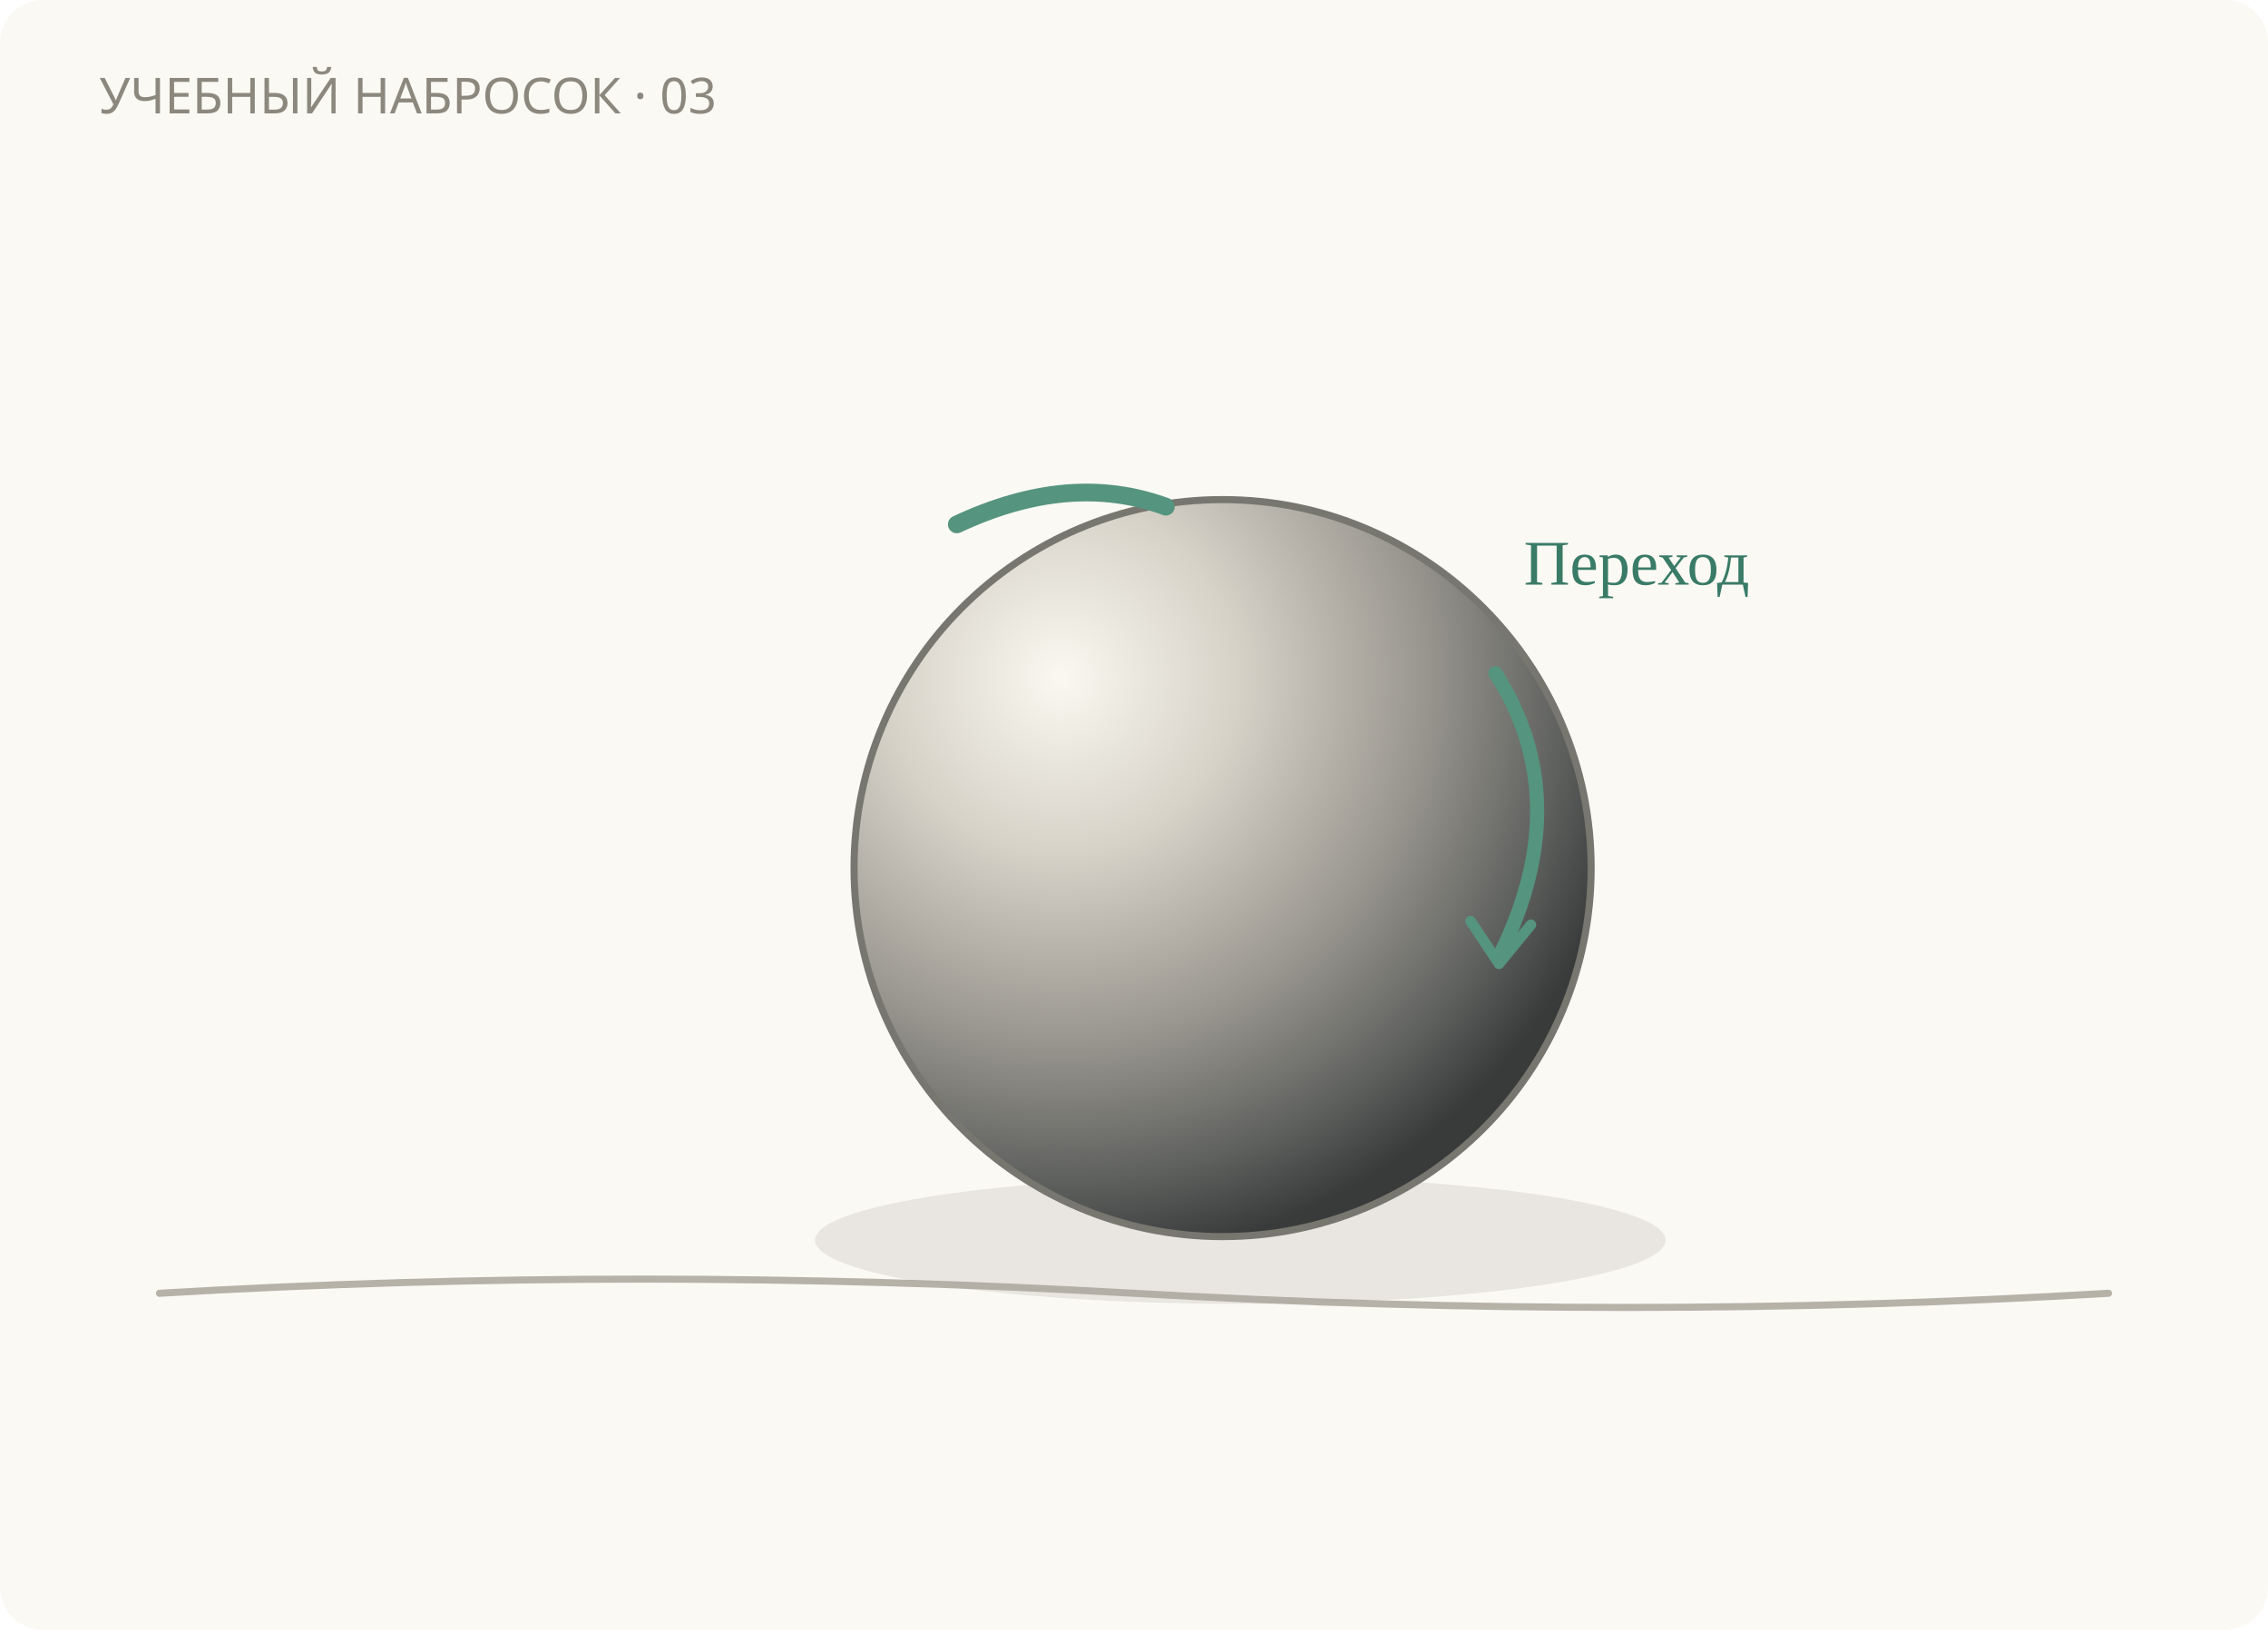
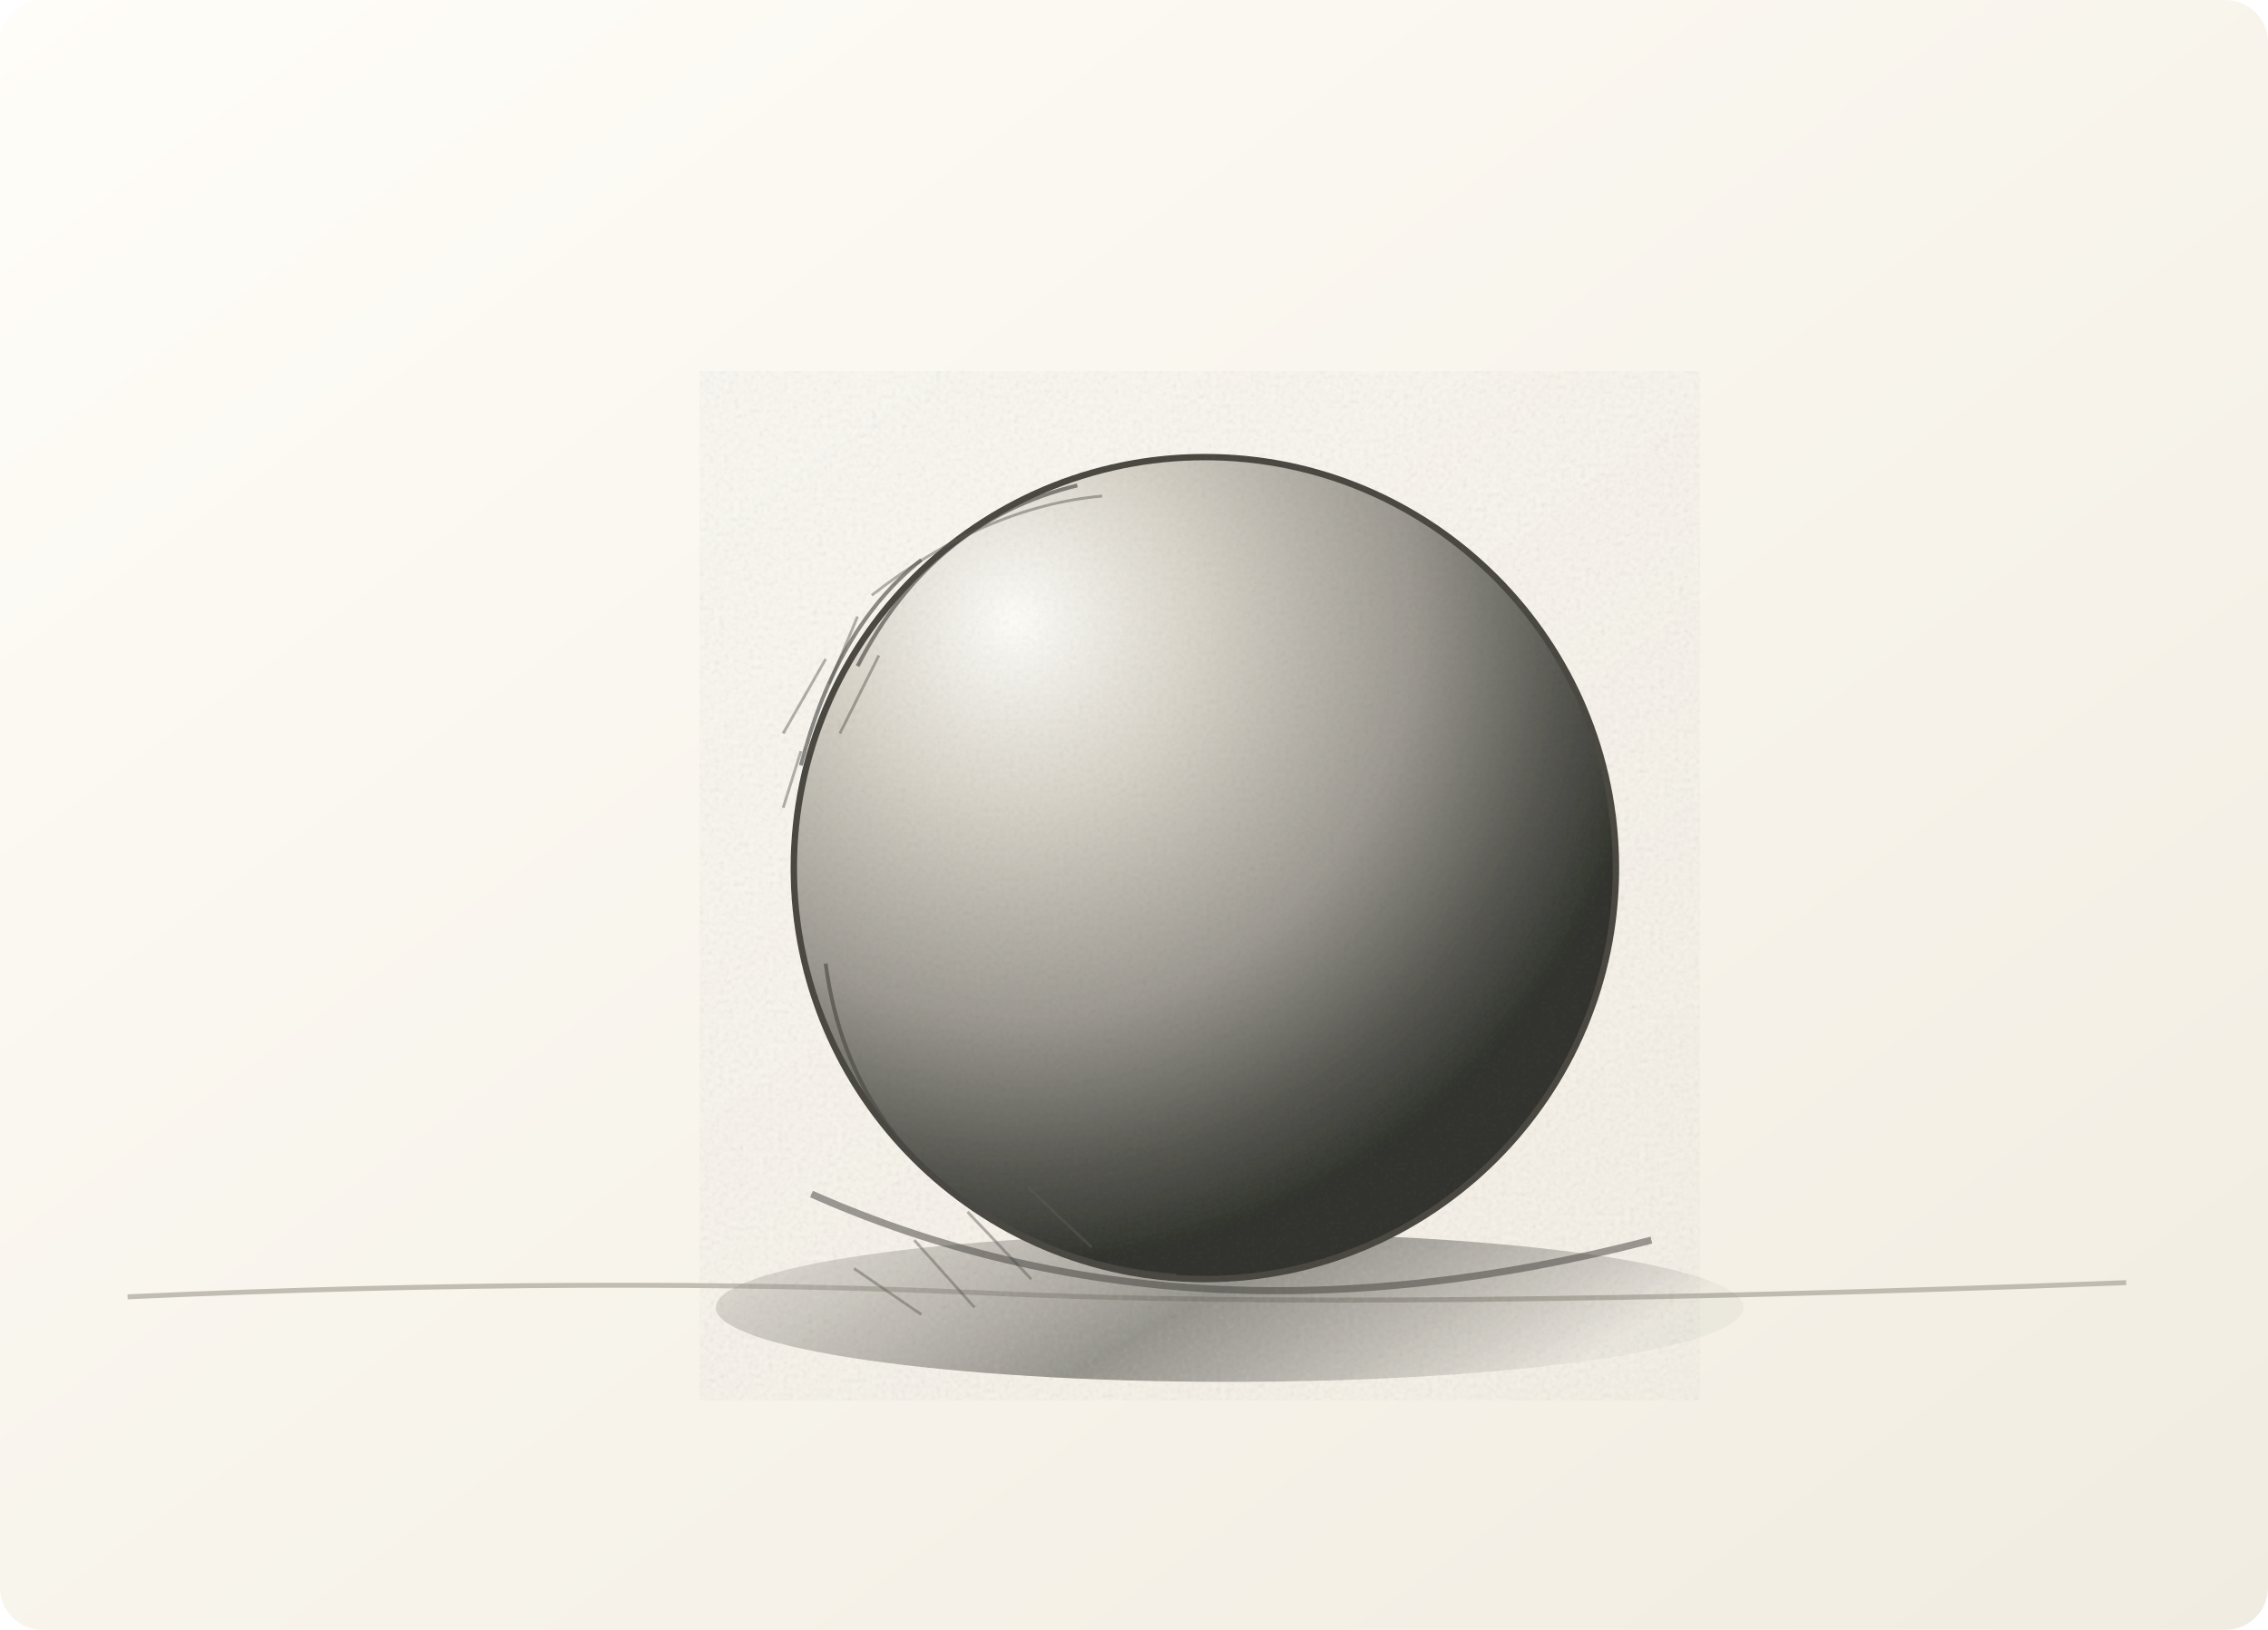
<svg xmlns="http://www.w3.org/2000/svg" viewBox="0 0 640 460" role="img" aria-labelledby="title desc">
  <defs>
-     <radialGradient id="tone" cx="28%" cy="24%" r="80%">
-       <stop offset="0" stop-color="#faf8f0" />
-       <stop offset=".3" stop-color="#d6d2c8" />
-       <stop offset=".62" stop-color="#99968f" />
-       <stop offset=".86" stop-color="#5e605e" />
-       <stop offset="1" stop-color="#393b3b" />
+     <linearGradient id="paper" x1="0" y1="0" x2="1" y2="1">
+       <stop stop-color="#fffdf8" />
+       <stop offset="1" stop-color="#f1ece1" />
+     </linearGradient>
+     <radialGradient id="sphere" cx="27%" cy="20%" r="78%">
+       <stop stop-color="#fffef9" />
+       <stop offset=".28" stop-color="#d9d5cb" />
+       <stop offset=".62" stop-color="#9d9a92" />
+       <stop offset=".86" stop-color="#575751" />
+       <stop offset="1" stop-color="#343630" />
    </radialGradient>
+     <linearGradient id="shadow" x1="0" y1="0" x2="1" y2=".25">
+       <stop stop-color="#a6a198" stop-opacity=".3" />
+       <stop offset=".55" stop-color="#55534d" stop-opacity=".75" />
+       <stop offset="1" stop-color="#3b3a35" stop-opacity=".05" />
+     </linearGradient>
+     <radialGradient id="highlight" cx="35%" cy="30%" r="65%">
+       <stop stop-color="#fffef8" />
+       <stop offset="1" stop-color="#e4d9bd" stop-opacity=".2" />
+     </radialGradient>
+     <filter id="grain">
+       <feTurbulence type="fractalNoise" baseFrequency=".72" numOctaves="2" seed="7" result="noise" />
+       <feColorMatrix in="noise" type="saturate" values="0" />
+       <feComponentTransfer>
+         <feFuncA type="table" tableValues="0 .16" />
+       </feComponentTransfer>
+       <feBlend in="SourceGraphic" mode="multiply" />
+     </filter>
+     <pattern id="hatch" width="8" height="8" patternTransform="rotate(34)" patternUnits="userSpaceOnUse">
+       <path d="M0 0V8" stroke="#66635d" stroke-width=".8" opacity=".4" />
+     </pattern>
+     <marker id="arrow" markerWidth="7" markerHeight="7" refX="5" refY="3" orient="auto">
+       <path d="M0 0L6 3L0 6" fill="none" stroke="#477ba7" stroke-width="1.2" />
+     </marker>
  </defs>
-   <rect width="640" height="460" rx="12" fill="#fbf9f4" />
-   <g fill="none" stroke="#66665f" stroke-linecap="round" stroke-linejoin="round">
-     <path d="M45 365 Q180 357 320 365 T595 365" stroke="#b7b2a8" stroke-width="2" />
-     <ellipse cx="350" cy="350" rx="120" ry="18" fill="#a8a59e" opacity=".22" stroke="none" />
-     <circle cx="345" cy="245" r="104" fill="url(#tone)" stroke="#77766f" stroke-width="2" />
-     <path d="M270 148 Q302 133 329 143" stroke="#55947e" stroke-width="5" />
-     <path d="M422 190 Q445 226 423 270" stroke="#55947e" stroke-width="4" />
-     <path d="M415 260 L423 272 L432 261" stroke="#55947e" stroke-width="3" />
-     <text x="430" y="165" fill="#397b67" stroke="none" font-size="18">Переход</text>
-     <text x="28" y="32" font-family="sans-serif" font-size="14" fill="#8c887e" stroke="none">УЧЕБНЫЙ НАБРОСОК · 03</text>
+   <rect width="640" height="460" rx="12" fill="url(#paper)" />
+   <path d="M36 366Q170 360 280 365T600 362" stroke="#9d978b" stroke-width="1.4" fill="none" opacity=".6" />
+   <ellipse cx="347" cy="369" rx="145" ry="21" fill="url(#shadow)" opacity=".82" />
+   <g filter="url(#grain)">
+     <circle cx="340" cy="245" r="116" fill="url(#sphere)" stroke="#4b4943" stroke-width="1.8" />
+     <path d="M242 188Q263 147 304 137M226 216Q236 177 260 158M233 272Q239 318 278 343M255 324Q288 357 332 360" fill="none" stroke="#4d4b45" stroke-width="1.1" opacity=".65" />
+     <path d="M246 168Q278 143 311 140M233 186l-12 21m21-33-8 19m-8 19-5 16m27-43-11 22m4 151 19 13m-2-21 17 19m-2-27 18 19m-1-26 18 17" fill="none" stroke="#5e5b54" stroke-width=".8" opacity=".48" />
  </g>
+   <path d="M229 337Q335 384 466 350" stroke="#3f3e39" stroke-width="2" opacity=".5" fill="none" />
+ Карандашный шар с плавной градацией тона и направляющей стрелкой.
</svg>
